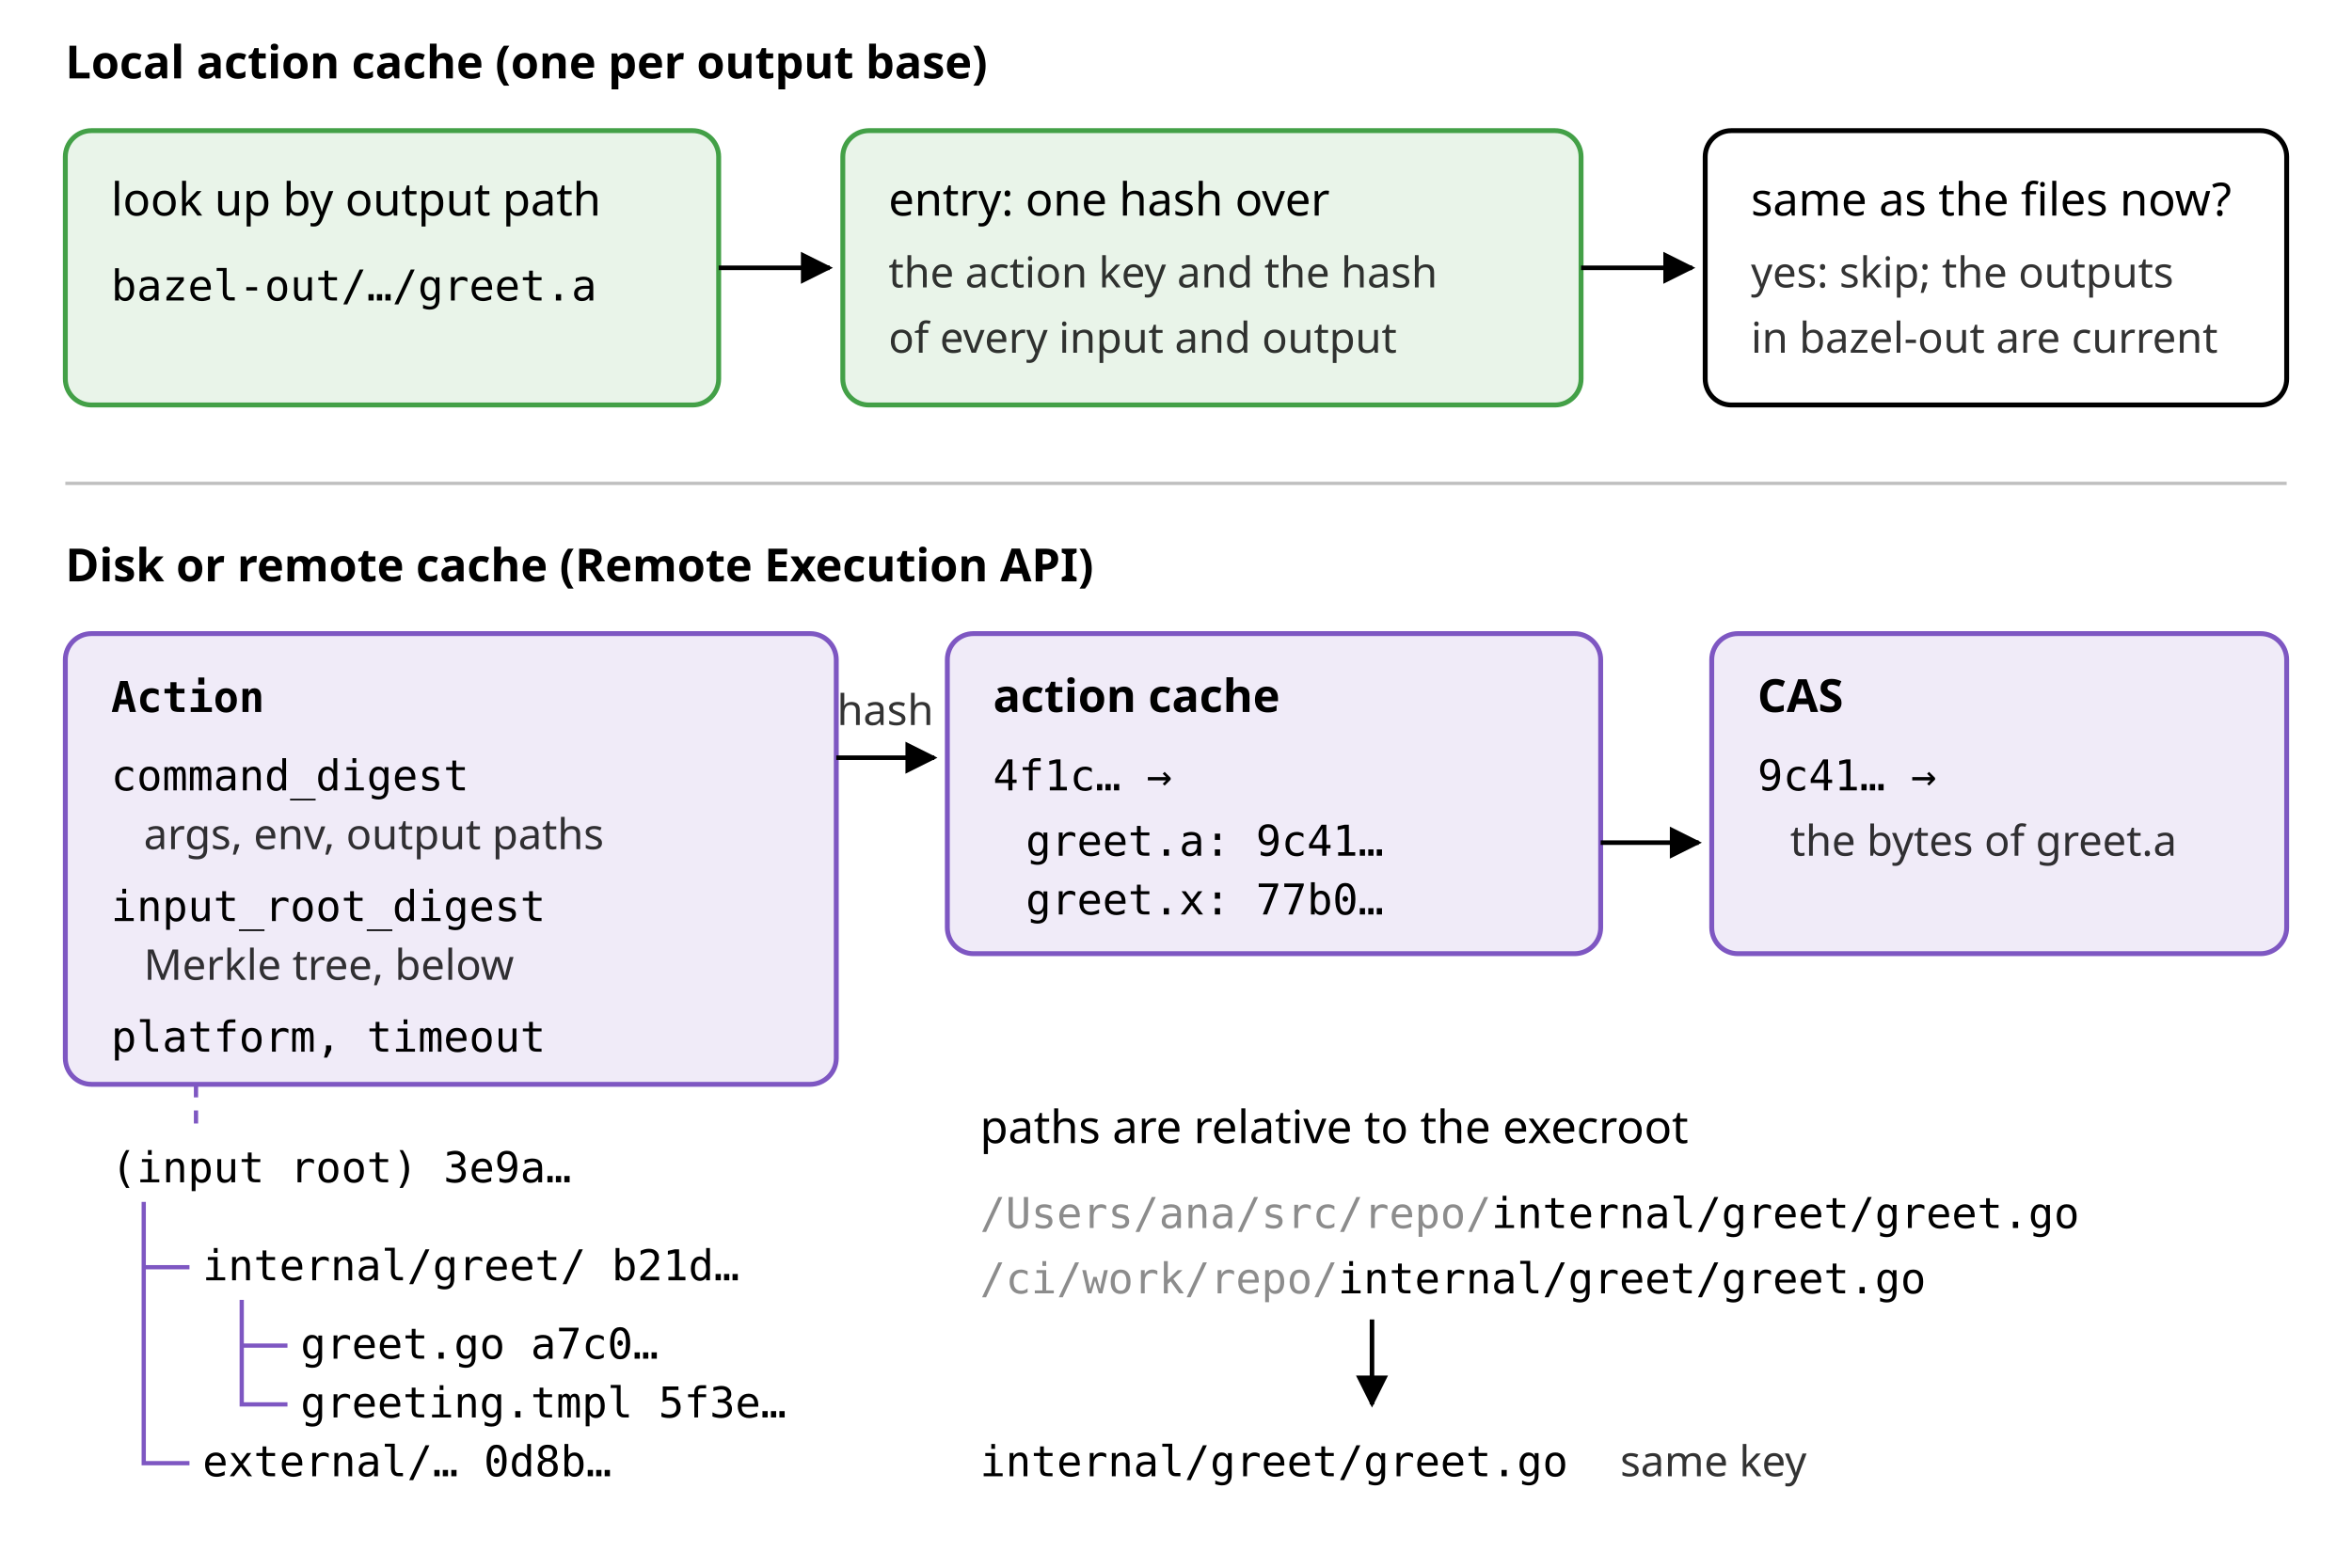
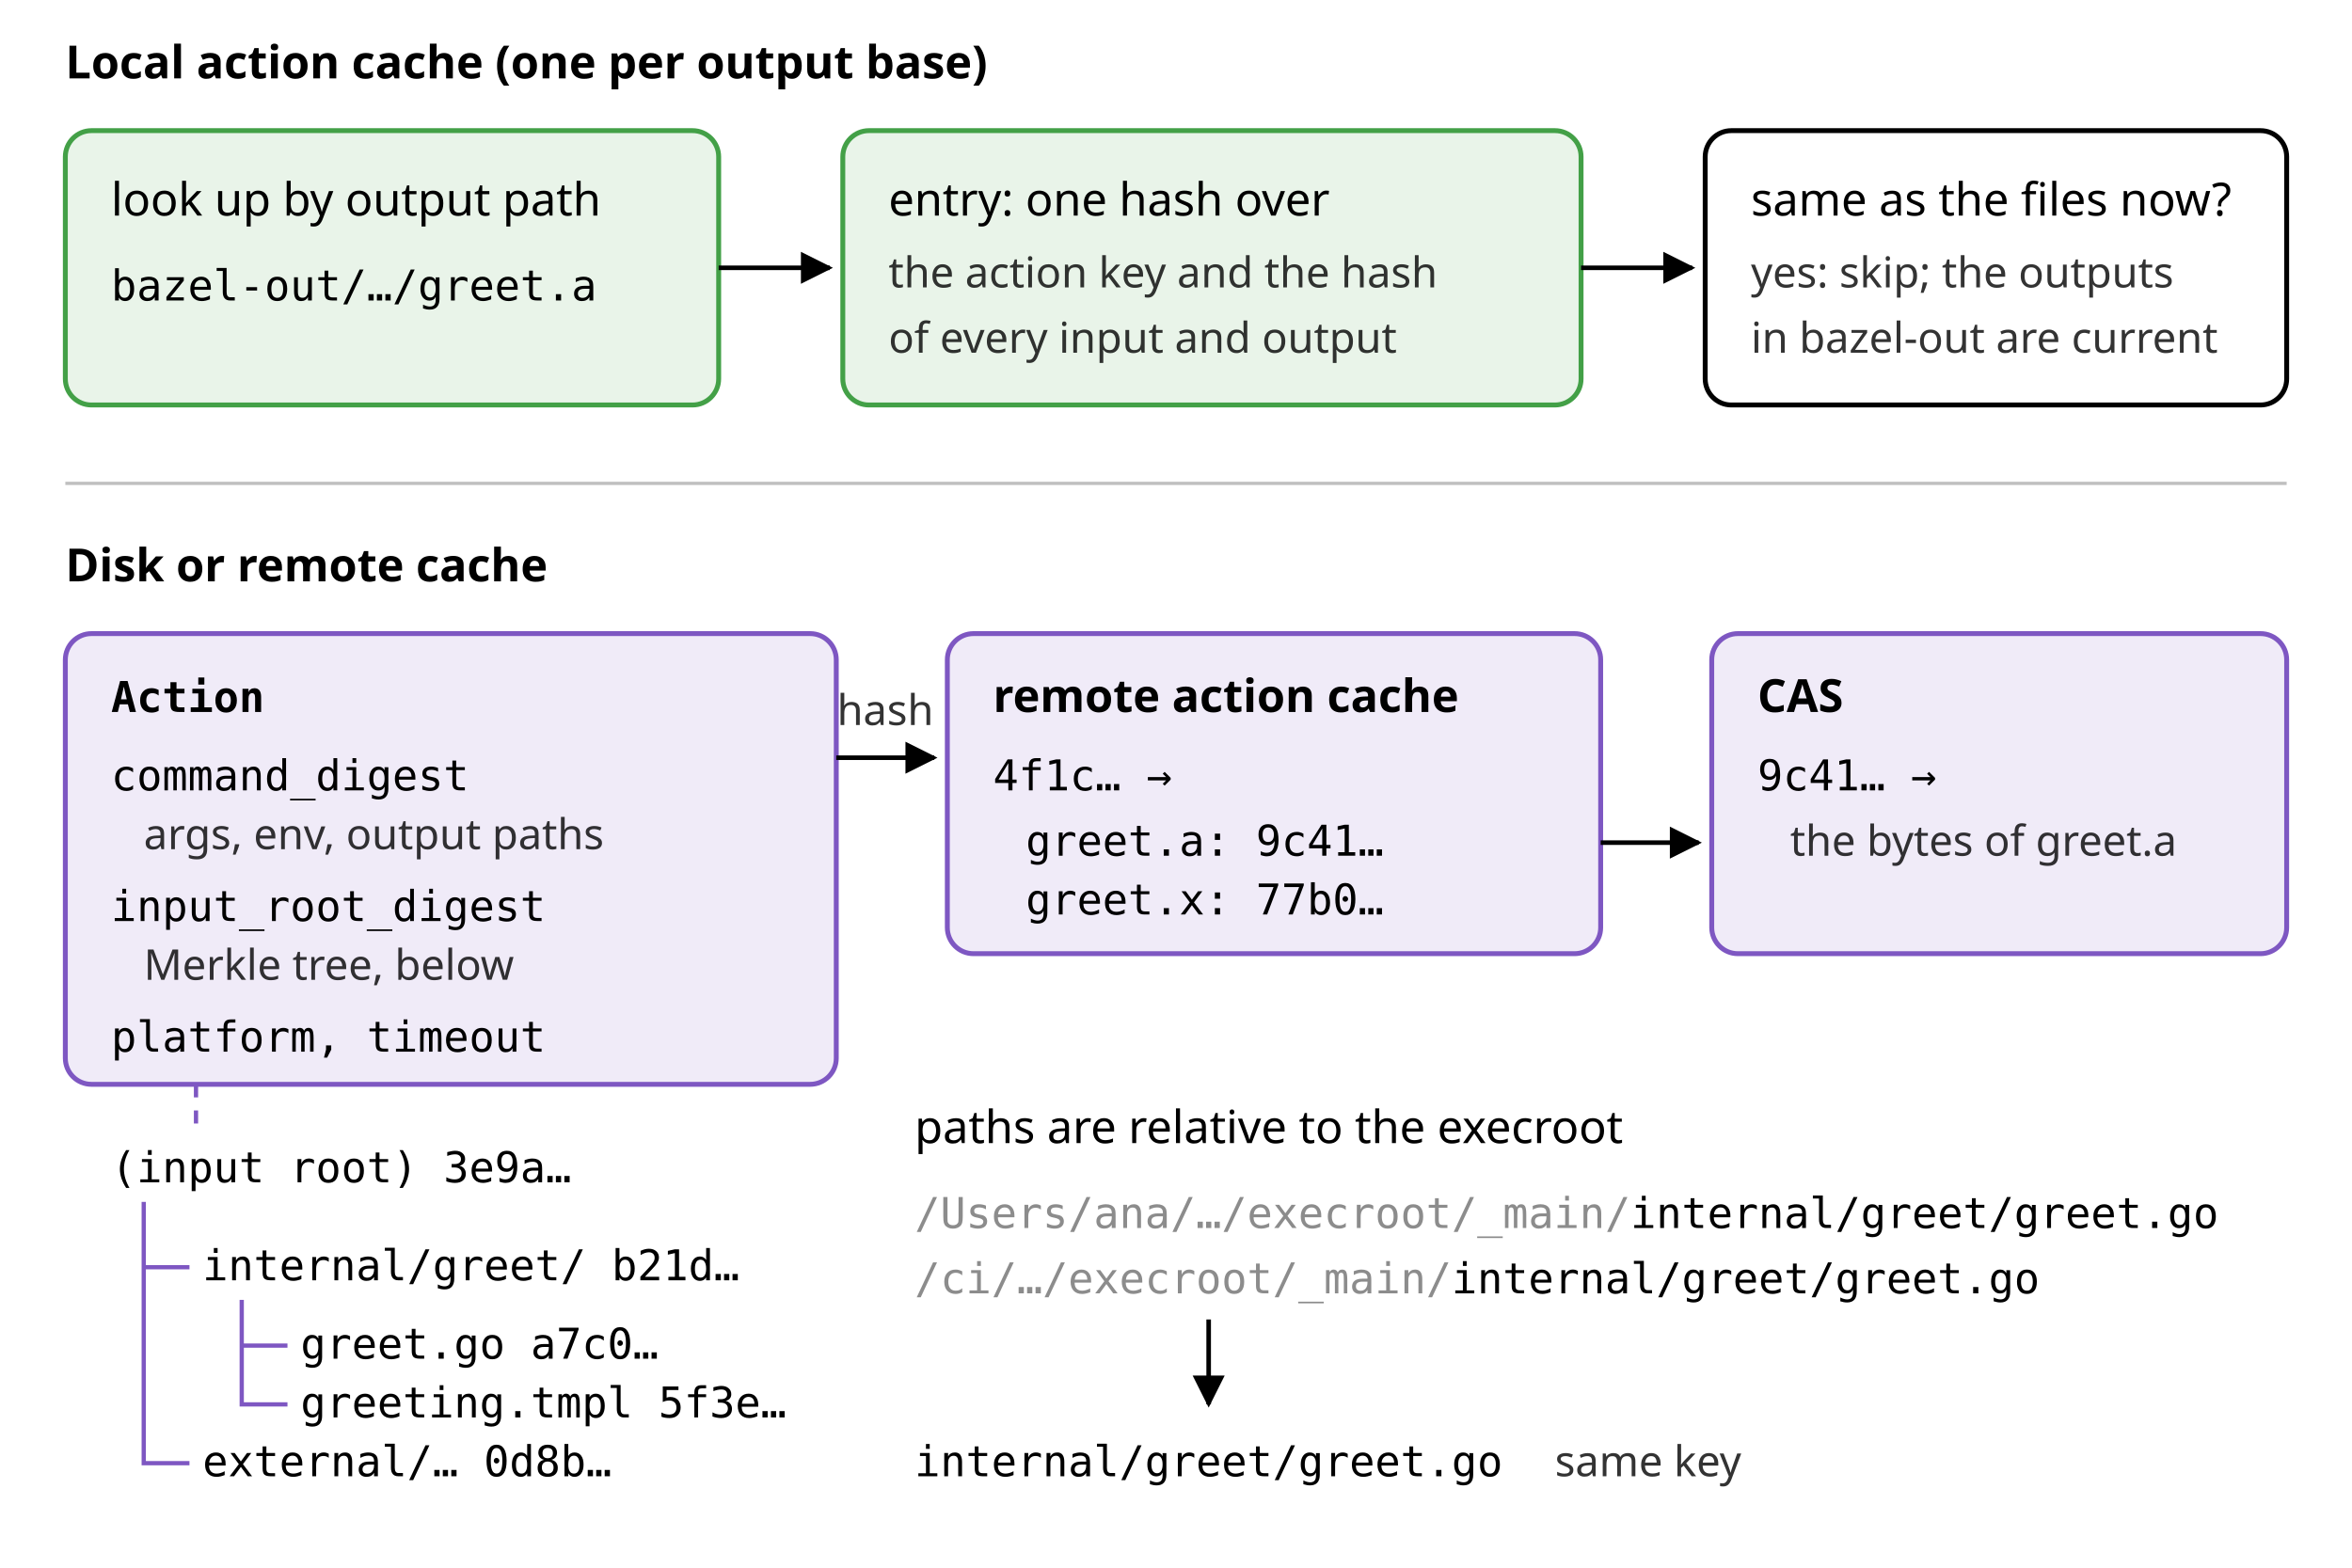
<svg xmlns="http://www.w3.org/2000/svg" viewBox="0 0 720 480" role="img" aria-labelledby="f64-title" class="f64">
  <style>
    .f64 text { font-family: ui-sans-serif, system-ui, sans-serif; font-size: 14px; fill: currentColor; }
    .f64 .f64-sm { font-size: 13px; opacity: 0.8; }
    .f64 .f64-mono { font-family: ui-monospace, SFMono-Regular, Menlo, monospace; font-size: 13px; }
    .f64 .f64-head { font-weight: 600; }
    .f64 .f64-dim { fill-opacity: 0.45; }
    .f64 .f64-bz { fill: #43A047; fill-opacity: 0.12; stroke: #43A047; stroke-width: 1.5; }
    .f64 .f64-rm { fill: #7e57c2; fill-opacity: 0.12; stroke: #7e57c2; stroke-width: 1.5; }
    .f64 .f64-box { fill: none; stroke: currentColor; stroke-width: 1.5; }
    .f64 .f64-line { fill: none; stroke: currentColor; stroke-width: 1.4; }
    .f64 .f64-tree { fill: none; stroke: #7e57c2; stroke-width: 1.3; }
    .f64 .f64-sep { stroke: currentColor; stroke-width: 1; opacity: 0.25; }
    .f64 .f64-link { fill: none; stroke: #7e57c2; stroke-width: 1.3; stroke-dasharray: 4 4; }
  </style>
  <defs>
    <marker id="f64-arrow" viewBox="0 0 10 10" refX="9" refY="5" markerWidth="7" markerHeight="7" orient="auto-start-reverse">
      <path d="M0,0 L10,5 L0,10 z" fill="currentColor" />
    </marker>
  </defs>
  <text x="20" y="24" class="f64-head">Local action cache (one per output base)</text>
  <rect class="f64-bz" x="20" y="40" width="200" height="84" rx="8" />
  <text x="34" y="66">look up by output path</text>
  <text x="34" y="92" class="f64-mono">bazel-out/…/greet.a</text>
  <line class="f64-line" x1="220" y1="82" x2="254" y2="82" marker-end="url(#f64-arrow)" />
  <rect class="f64-bz" x="258" y="40" width="226" height="84" rx="8" />
  <text x="272" y="66">entry: one hash over</text>
  <text x="272" y="88" class="f64-sm">the action key and the hash</text>
  <text x="272" y="108" class="f64-sm">of every input and output</text>
  <line class="f64-line" x1="484" y1="82" x2="518" y2="82" marker-end="url(#f64-arrow)" />
  <rect class="f64-box" x="522" y="40" width="178" height="84" rx="8" />
  <text x="536" y="66">same as the files now?</text>
  <text x="536" y="88" class="f64-sm">yes: skip; the outputs</text>
  <text x="536" y="108" class="f64-sm">in bazel-out are current</text>
  <line class="f64-sep" x1="20" y1="148" x2="700" y2="148" />
-   <text x="20" y="178" class="f64-head">Disk or remote cache (Remote Execution API)</text>
+   <text x="20" y="178" class="f64-head">Disk or remote cache</text>
  <rect class="f64-rm" x="20" y="194" width="236" height="138" rx="8" />
  <text x="34" y="322" class="f64-mono">platform, timeout</text>
  <text x="34" y="218" class="f64-mono f64-head">Action</text>
  <text x="34" y="242" class="f64-mono">command_digest</text>
  <text x="44" y="260" class="f64-sm">args, env, output paths</text>
  <text x="34" y="282" class="f64-mono">input_root_digest</text>
  <text x="44" y="300" class="f64-sm">Merkle tree, below</text>
  <line class="f64-line" x1="256" y1="232" x2="286" y2="232" marker-end="url(#f64-arrow)" />
  <text x="271" y="222" text-anchor="middle" class="f64-sm">hash</text>
  <rect class="f64-rm" x="290" y="194" width="200" height="98" rx="8" />
-   <text x="304" y="218" class="f64-head">action cache</text>
+   <text x="304" y="218" class="f64-head">remote action cache</text>
  <text x="304" y="242" class="f64-mono">4f1c… →</text>
  <text x="314" y="262" class="f64-mono">greet.a: 9c41…</text>
  <text x="314" y="280" class="f64-mono">greet.x: 77b0…</text>
  <line class="f64-line" x1="490" y1="258" x2="520" y2="258" marker-end="url(#f64-arrow)" />
  <rect class="f64-rm" x="524" y="194" width="176" height="98" rx="8" />
  <text x="538" y="218" class="f64-head">CAS</text>
  <text x="538" y="242" class="f64-mono">9c41… →</text>
  <text x="548" y="262" class="f64-sm">the bytes of greet.a</text>
  <line class="f64-link" x1="60" y1="332" x2="60" y2="348" />
  <text x="34" y="362" class="f64-mono">(input root) 3e9a…</text>
  <path class="f64-tree" d="M44,368 L44,388 L58,388 M44,388 L44,448 L58,448" />
  <text x="62" y="392" class="f64-mono">internal/greet/ b21d…</text>
  <path class="f64-tree" d="M74,398 L74,412 L88,412 M74,412 L74,430 L88,430" />
  <text x="92" y="416" class="f64-mono">greet.go a7c0…</text>
  <text x="92" y="434" class="f64-mono">greeting.tmpl 5f3e…</text>
  <text x="62" y="452" class="f64-mono">external/… 0d8b…</text>
-   <text x="300" y="350">paths are relative to the execroot</text>
-   <text x="300" y="376" class="f64-mono">
-     <tspan class="f64-dim">/Users/ana/src/repo/</tspan>internal/greet/greet.go</text>
-   <text x="300" y="396" class="f64-mono">
-     <tspan class="f64-dim">/ci/work/repo/</tspan>internal/greet/greet.go</text>
-   <line class="f64-line" x1="420" y1="404" x2="420" y2="430" marker-end="url(#f64-arrow)" />
-   <text x="300" y="452" class="f64-mono">internal/greet/greet.go</text>
-   <text x="496" y="452" class="f64-sm">same key</text>
+   <text x="280" y="350">paths are relative to the execroot</text>
+   <text x="280" y="376" class="f64-mono">
+     <tspan class="f64-dim">/Users/ana/…/execroot/_main/</tspan>internal/greet/greet.go</text>
+   <text x="280" y="396" class="f64-mono">
+     <tspan class="f64-dim">/ci/…/execroot/_main/</tspan>internal/greet/greet.go</text>
+   <line class="f64-line" x1="370" y1="404" x2="370" y2="430" marker-end="url(#f64-arrow)" />
+   <text x="280" y="452" class="f64-mono">internal/greet/greet.go</text>
+   <text x="476" y="452" class="f64-sm">same key</text>
</svg>
